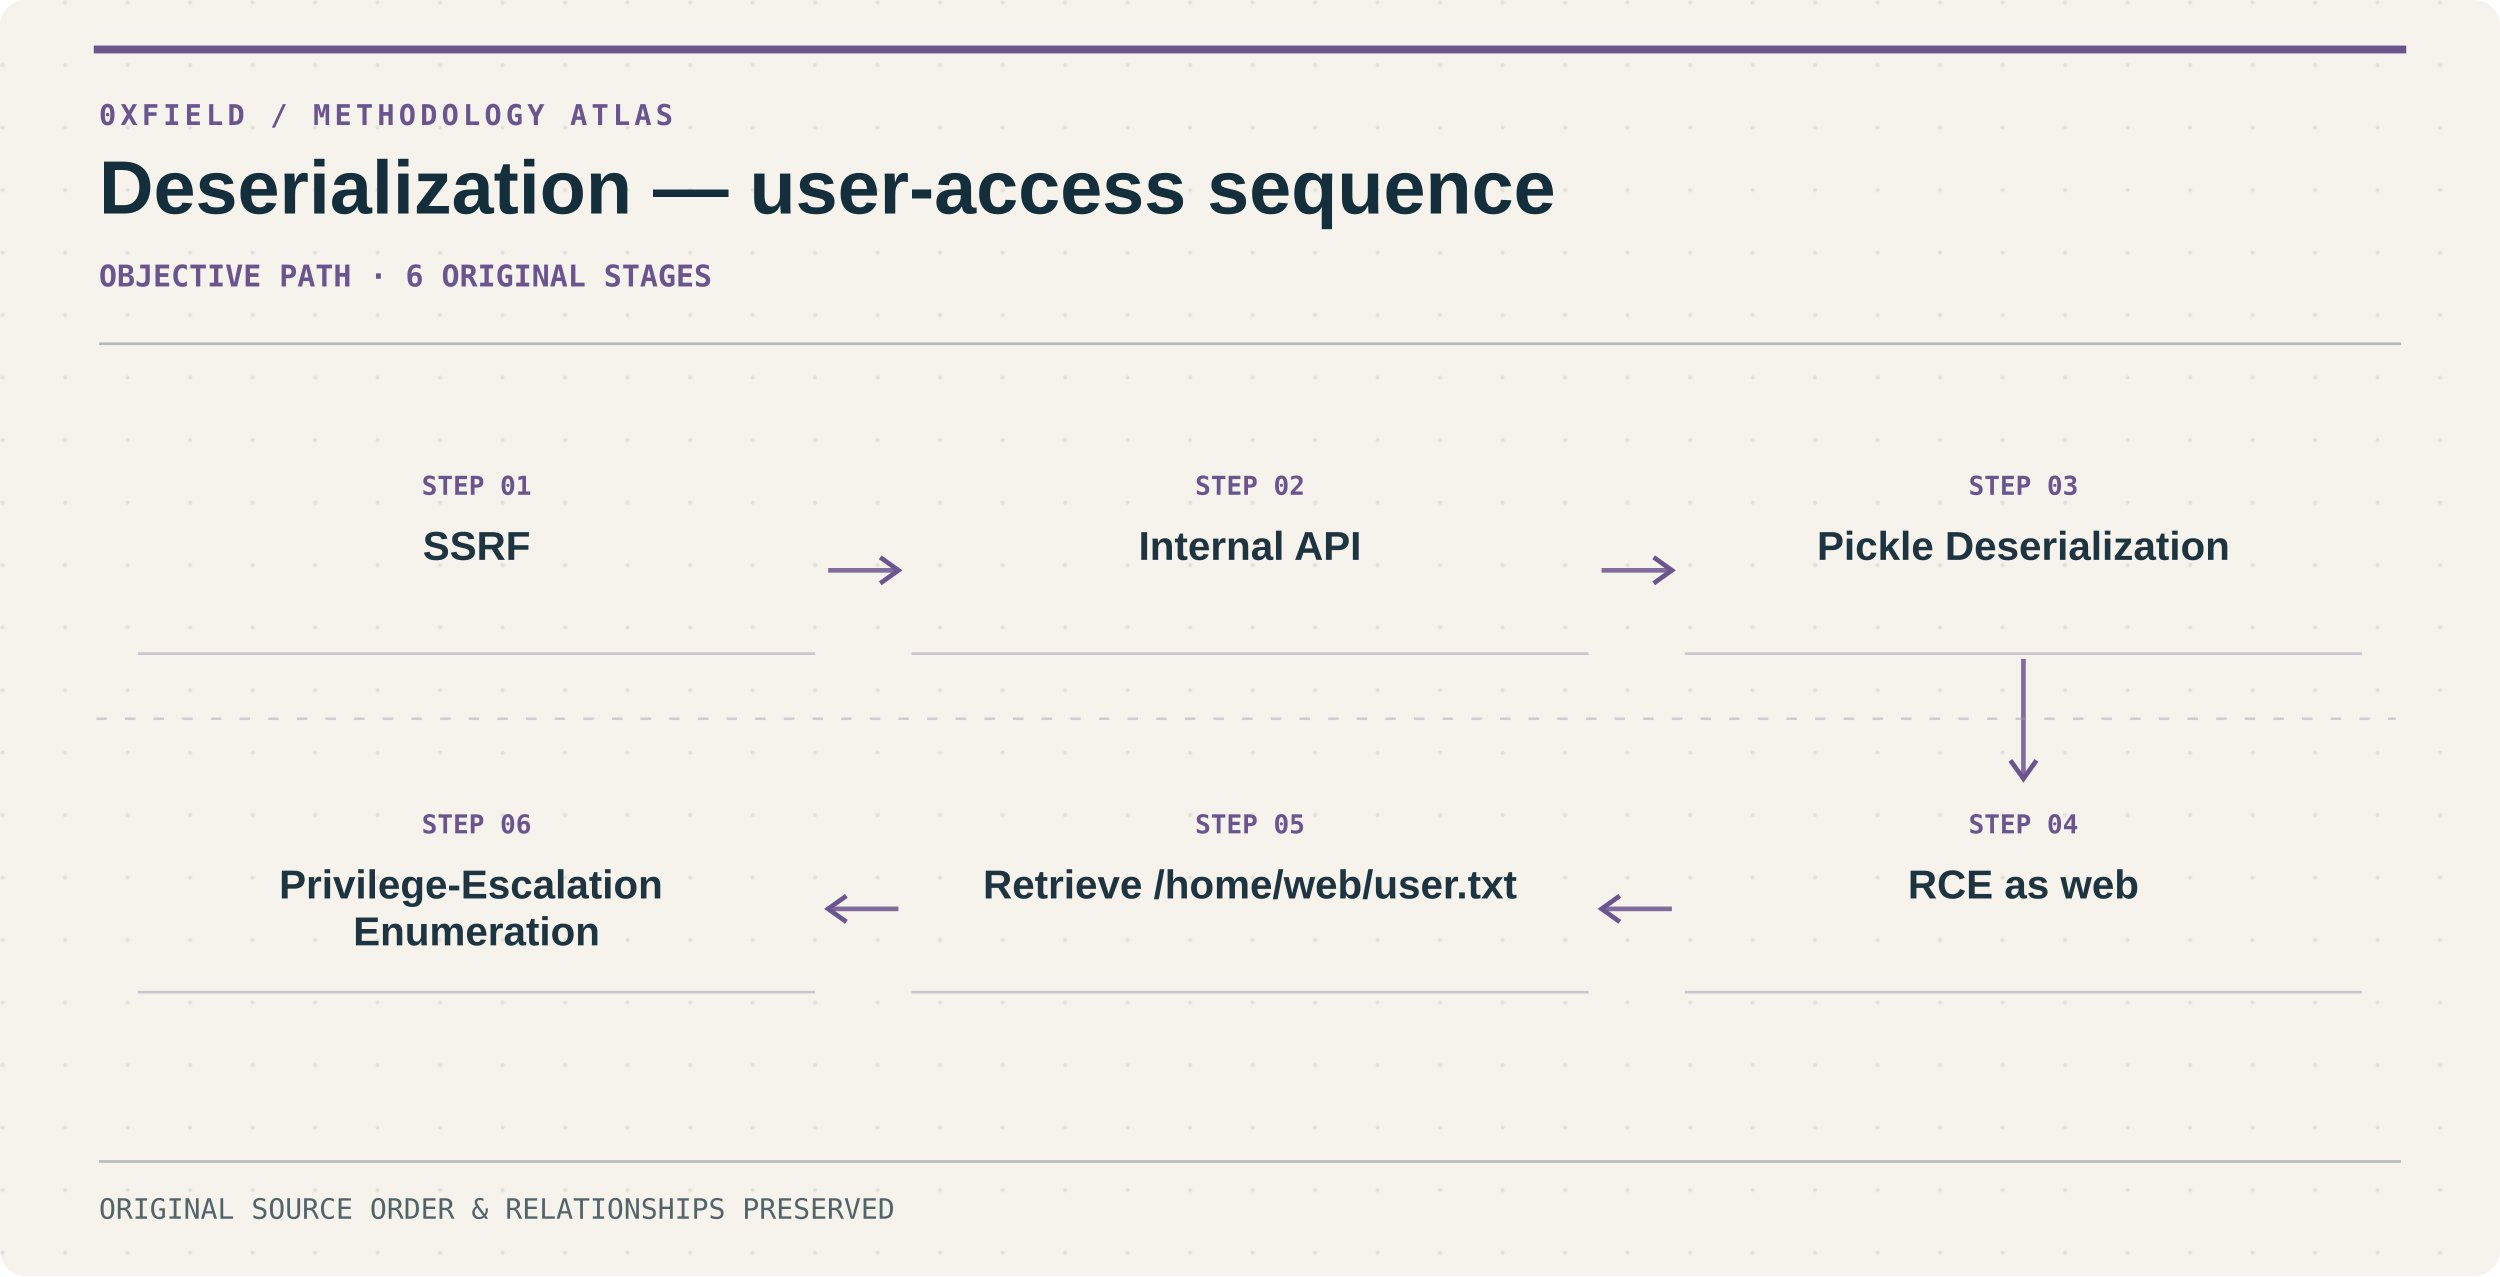
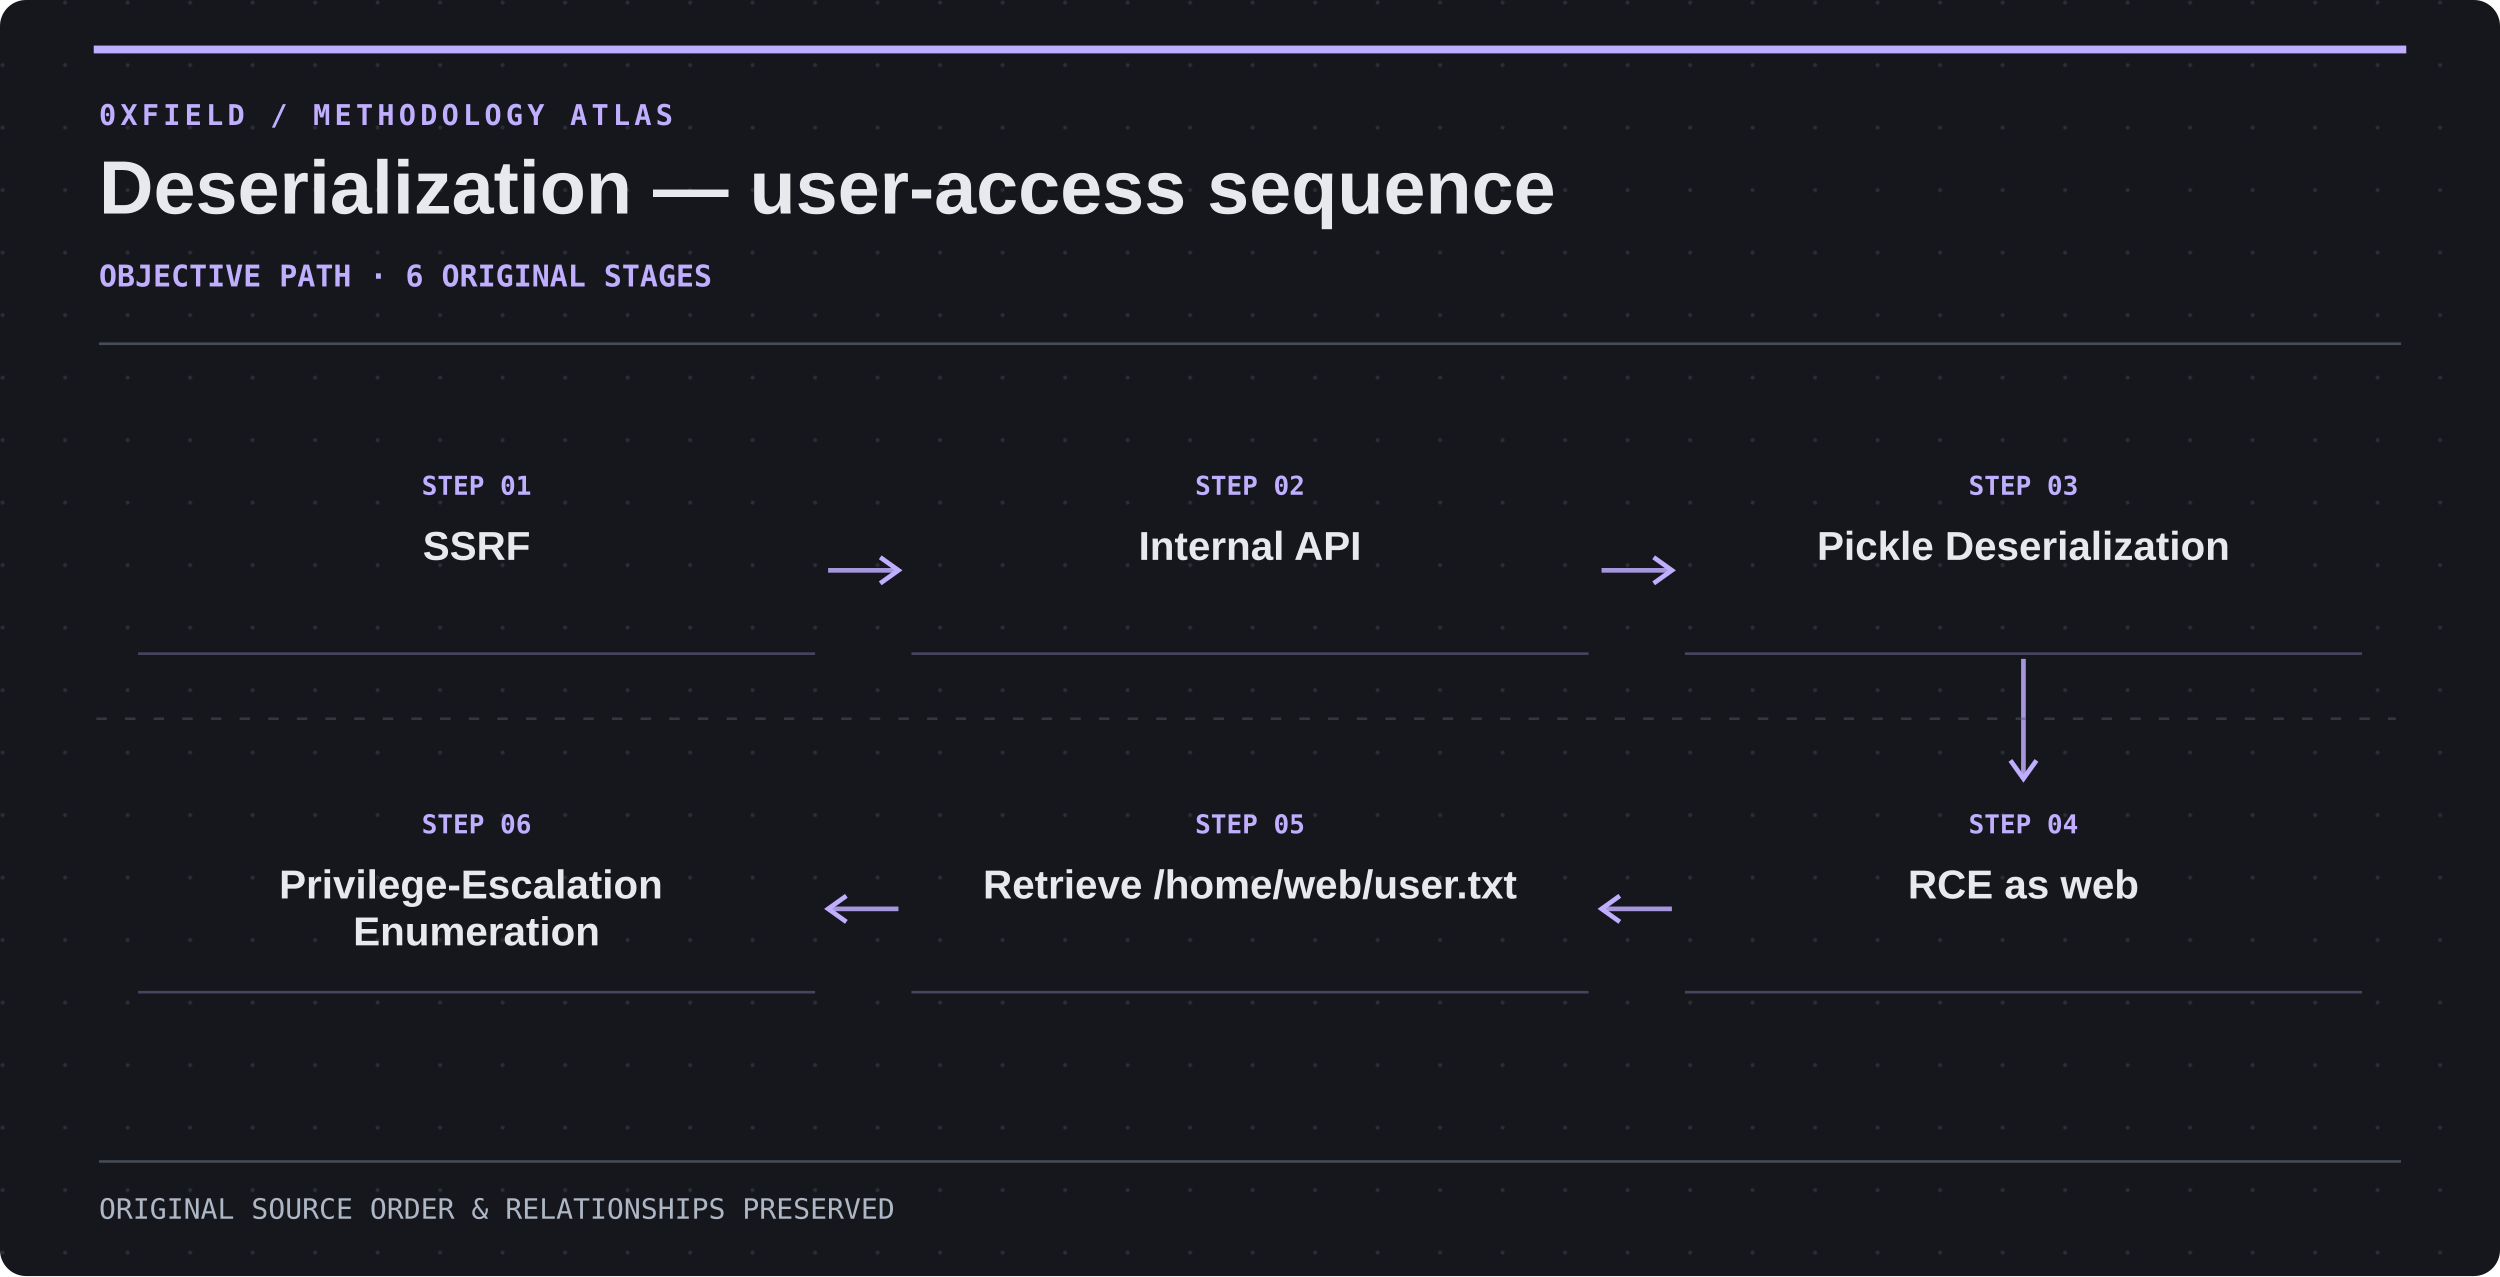
<svg xmlns="http://www.w3.org/2000/svg" width="960" height="490" viewBox="0 0 960 490" data-layout="summary-loop" role="img" aria-labelledby="atlas-title atlas-desc">
  <defs>
    <pattern id="atlas-dot" width="24" height="24" patternUnits="userSpaceOnUse">
-       <circle cx="1" cy="1" r=".8" fill="#8d9693" opacity=".19" />
+       <circle cx="1" cy="1" r=".8" fill="#8091a3" opacity=".19" />
    </pattern>
  </defs>
-   <rect width="960" height="490" rx="10" fill="#f5f3eb" />
+   <rect width="960" height="490" rx="10" fill="#15171c" />
  <rect width="960" height="490" rx="10" fill="url(#atlas-dot)" />
-   <path d="M36 19H924" stroke="#6b558f" stroke-width="3" />
-   <text x="38" y="48" font-family="Consolas,monospace" fill="#6b558f" font-size="11" letter-spacing="1.6" font-weight="700">0XFIELD  /  METHODOLOGY ATLAS</text>
-   <text x="38" y="82" font-family="Arial,Helvetica,sans-serif" font-weight="800" font-size="29" fill="#142e3c">Deserialization — user-access sequence</text>
-   <text x="38" y="110" font-family="Consolas,monospace" font-size="11.5" font-weight="700" fill="#6b558f">OBJECTIVE PATH  ·  6 ORIGINAL STAGES</text>
-   <path d="M38 132H922" stroke="#91a0a0" stroke-width="1" opacity=".68" />
+   <path d="M36 19H924" stroke="#c0aeff" stroke-width="3" />
+   <text x="38" y="48" font-family="Consolas,monospace" fill="#c0aeff" font-size="11" letter-spacing="1.6" font-weight="700">0XFIELD  /  METHODOLOGY ATLAS</text>
+   <text x="38" y="82" font-family="Arial,Helvetica,sans-serif" font-weight="800" font-size="29" fill="#e8e9ec">Deserialization — user-access sequence</text>
+   <text x="38" y="110" font-family="Consolas,monospace" font-size="11.5" font-weight="700" fill="#c0aeff">OBJECTIVE PATH  ·  6 ORIGINAL STAGES</text>
+   <path d="M38 132H922" stroke="#5c6674" stroke-width="1" opacity=".68" />
  <g id="stage-01" aria-label="SSRF">
-     <text x="183" y="190" font-family="Consolas,monospace" font-size="10" font-weight="700" text-anchor="middle" fill="#6b558f">STEP 01</text>
-     <text x="183" y="215" font-family="Arial,Helvetica,sans-serif" font-size="15.5" font-weight="600" text-anchor="middle" fill="#1e3440">
+     <text x="183" y="190" font-family="Consolas,monospace" font-size="10" font-weight="700" text-anchor="middle" fill="#c0aeff">STEP 01</text>
+     <text x="183" y="215" font-family="Arial,Helvetica,sans-serif" font-size="15.5" font-weight="600" text-anchor="middle" fill="#e8e9ec">
      <tspan x="183" dy="0">SSRF</tspan>
    </text>
-     <path d="M53 251H313" stroke="#6b558f" stroke-width="1" stroke-opacity=".3" />
+     <path d="M53 251H313" stroke="#c0aeff" stroke-width="1" stroke-opacity=".3" />
  </g>
  <g id="stage-02" aria-label="Internal API">
-     <text x="480" y="190" font-family="Consolas,monospace" font-size="10" font-weight="700" text-anchor="middle" fill="#6b558f">STEP 02</text>
-     <text x="480" y="215" font-family="Arial,Helvetica,sans-serif" font-size="15.5" font-weight="600" text-anchor="middle" fill="#1e3440">
+     <text x="480" y="190" font-family="Consolas,monospace" font-size="10" font-weight="700" text-anchor="middle" fill="#c0aeff">STEP 02</text>
+     <text x="480" y="215" font-family="Arial,Helvetica,sans-serif" font-size="15.5" font-weight="600" text-anchor="middle" fill="#e8e9ec">
      <tspan x="480" dy="0">Internal API</tspan>
    </text>
-     <path d="M350 251H610" stroke="#6b558f" stroke-width="1" stroke-opacity=".3" />
+     <path d="M350 251H610" stroke="#c0aeff" stroke-width="1" stroke-opacity=".3" />
  </g>
  <g id="stage-03" aria-label="Pickle Deserialization">
-     <text x="777" y="190" font-family="Consolas,monospace" font-size="10" font-weight="700" text-anchor="middle" fill="#6b558f">STEP 03</text>
-     <text x="777" y="215" font-family="Arial,Helvetica,sans-serif" font-size="15.5" font-weight="600" text-anchor="middle" fill="#1e3440">
+     <text x="777" y="190" font-family="Consolas,monospace" font-size="10" font-weight="700" text-anchor="middle" fill="#c0aeff">STEP 03</text>
+     <text x="777" y="215" font-family="Arial,Helvetica,sans-serif" font-size="15.5" font-weight="600" text-anchor="middle" fill="#e8e9ec">
      <tspan x="777" dy="0">Pickle Deserialization</tspan>
    </text>
-     <path d="M647 251H907" stroke="#6b558f" stroke-width="1" stroke-opacity=".3" />
+     <path d="M647 251H907" stroke="#c0aeff" stroke-width="1" stroke-opacity=".3" />
  </g>
  <g id="stage-04" aria-label="RCE as web">
-     <text x="777" y="320" font-family="Consolas,monospace" font-size="10" font-weight="700" text-anchor="middle" fill="#6b558f">STEP 04</text>
-     <text x="777" y="345" font-family="Arial,Helvetica,sans-serif" font-size="15.5" font-weight="600" text-anchor="middle" fill="#1e3440">
+     <text x="777" y="320" font-family="Consolas,monospace" font-size="10" font-weight="700" text-anchor="middle" fill="#c0aeff">STEP 04</text>
+     <text x="777" y="345" font-family="Arial,Helvetica,sans-serif" font-size="15.5" font-weight="600" text-anchor="middle" fill="#e8e9ec">
      <tspan x="777" dy="0">RCE as web</tspan>
    </text>
-     <path d="M647 381H907" stroke="#6b558f" stroke-width="1" stroke-opacity=".3" />
+     <path d="M647 381H907" stroke="#c0aeff" stroke-width="1" stroke-opacity=".3" />
  </g>
  <g id="stage-05" aria-label="Retrieve /home/web/user.txt">
-     <text x="480" y="320" font-family="Consolas,monospace" font-size="10" font-weight="700" text-anchor="middle" fill="#6b558f">STEP 05</text>
-     <text x="480" y="345" font-family="Arial,Helvetica,sans-serif" font-size="15.5" font-weight="600" text-anchor="middle" fill="#1e3440">
+     <text x="480" y="320" font-family="Consolas,monospace" font-size="10" font-weight="700" text-anchor="middle" fill="#c0aeff">STEP 05</text>
+     <text x="480" y="345" font-family="Arial,Helvetica,sans-serif" font-size="15.5" font-weight="600" text-anchor="middle" fill="#e8e9ec">
      <tspan x="480" dy="0">Retrieve /home/web/user.txt</tspan>
    </text>
-     <path d="M350 381H610" stroke="#6b558f" stroke-width="1" stroke-opacity=".3" />
+     <path d="M350 381H610" stroke="#c0aeff" stroke-width="1" stroke-opacity=".3" />
  </g>
  <g id="stage-06" aria-label="Privilege-Escalation Enumeration">
-     <text x="183" y="320" font-family="Consolas,monospace" font-size="10" font-weight="700" text-anchor="middle" fill="#6b558f">STEP 06</text>
-     <text x="183" y="345" font-family="Arial,Helvetica,sans-serif" font-size="15.5" font-weight="600" text-anchor="middle" fill="#1e3440">
+     <text x="183" y="320" font-family="Consolas,monospace" font-size="10" font-weight="700" text-anchor="middle" fill="#c0aeff">STEP 06</text>
+     <text x="183" y="345" font-family="Arial,Helvetica,sans-serif" font-size="15.5" font-weight="600" text-anchor="middle" fill="#e8e9ec">
      <tspan x="183" dy="0">Privilege-Escalation</tspan>
      <tspan x="183" dy="18">Enumeration</tspan>
    </text>
-     <path d="M53 381H313" stroke="#6b558f" stroke-width="1" stroke-opacity=".3" />
+     <path d="M53 381H313" stroke="#c0aeff" stroke-width="1" stroke-opacity=".3" />
  </g>
-   <path d="M318 219H345" stroke="#6b558f" stroke-width="1.8" stroke-linejoin="round" fill="none" opacity=".85" />
-   <path d="M338 214L345 219L338 224" stroke="#6b558f" stroke-width="1.8" fill="none" />
-   <path d="M615 219H642" stroke="#6b558f" stroke-width="1.8" stroke-linejoin="round" fill="none" opacity=".85" />
-   <path d="M635 214L642 219L635 224" stroke="#6b558f" stroke-width="1.8" fill="none" />
-   <path d="M777 253V299" stroke="#6b558f" stroke-width="1.8" stroke-linejoin="round" fill="none" opacity=".85" />
-   <path d="M772 292L777 299L782 292" stroke="#6b558f" stroke-width="1.8" fill="none" />
-   <path d="M642 349H615" stroke="#6b558f" stroke-width="1.8" stroke-linejoin="round" fill="none" opacity=".85" />
-   <path d="M622 344L615 349L622 354" stroke="#6b558f" stroke-width="1.8" fill="none" />
-   <path d="M345 349H318" stroke="#6b558f" stroke-width="1.8" stroke-linejoin="round" fill="none" opacity=".85" />
-   <path d="M325 344L318 349L325 354" stroke="#6b558f" stroke-width="1.8" fill="none" />
-   <path d="M37 276H920" stroke="#a79bad" stroke-dasharray="4 7" opacity=".45" />
-   <path d="M38 446H922" stroke="#91a0a0" stroke-width="1" opacity=".65" />
-   <text x="38" y="468" fill="#52636a" font-family="Consolas,monospace" font-size="10.8">ORIGINAL SOURCE ORDER &amp; RELATIONSHIPS PRESERVED</text>
+   <path d="M318 219H345" stroke="#c0aeff" stroke-width="1.8" stroke-linejoin="round" fill="none" opacity=".85" />
+   <path d="M338 214L345 219L338 224" stroke="#c0aeff" stroke-width="1.8" fill="none" />
+   <path d="M615 219H642" stroke="#c0aeff" stroke-width="1.8" stroke-linejoin="round" fill="none" opacity=".85" />
+   <path d="M635 214L642 219L635 224" stroke="#c0aeff" stroke-width="1.8" fill="none" />
+   <path d="M777 253V299" stroke="#c0aeff" stroke-width="1.8" stroke-linejoin="round" fill="none" opacity=".85" />
+   <path d="M772 292L777 299L782 292" stroke="#c0aeff" stroke-width="1.8" fill="none" />
+   <path d="M642 349H615" stroke="#c0aeff" stroke-width="1.8" stroke-linejoin="round" fill="none" opacity=".85" />
+   <path d="M622 344L615 349L622 354" stroke="#c0aeff" stroke-width="1.8" fill="none" />
+   <path d="M345 349H318" stroke="#c0aeff" stroke-width="1.8" stroke-linejoin="round" fill="none" opacity=".85" />
+   <path d="M325 344L318 349L325 354" stroke="#c0aeff" stroke-width="1.8" fill="none" />
+   <path d="M37 276H920" stroke="#536070" stroke-dasharray="4 7" opacity=".45" />
+   <path d="M38 446H922" stroke="#5c6674" stroke-width="1" opacity=".65" />
+   <text x="38" y="468" fill="#aeb7c5" font-family="Consolas,monospace" font-size="10.8">ORIGINAL SOURCE ORDER &amp; RELATIONSHIPS PRESERVED</text>
</svg>
